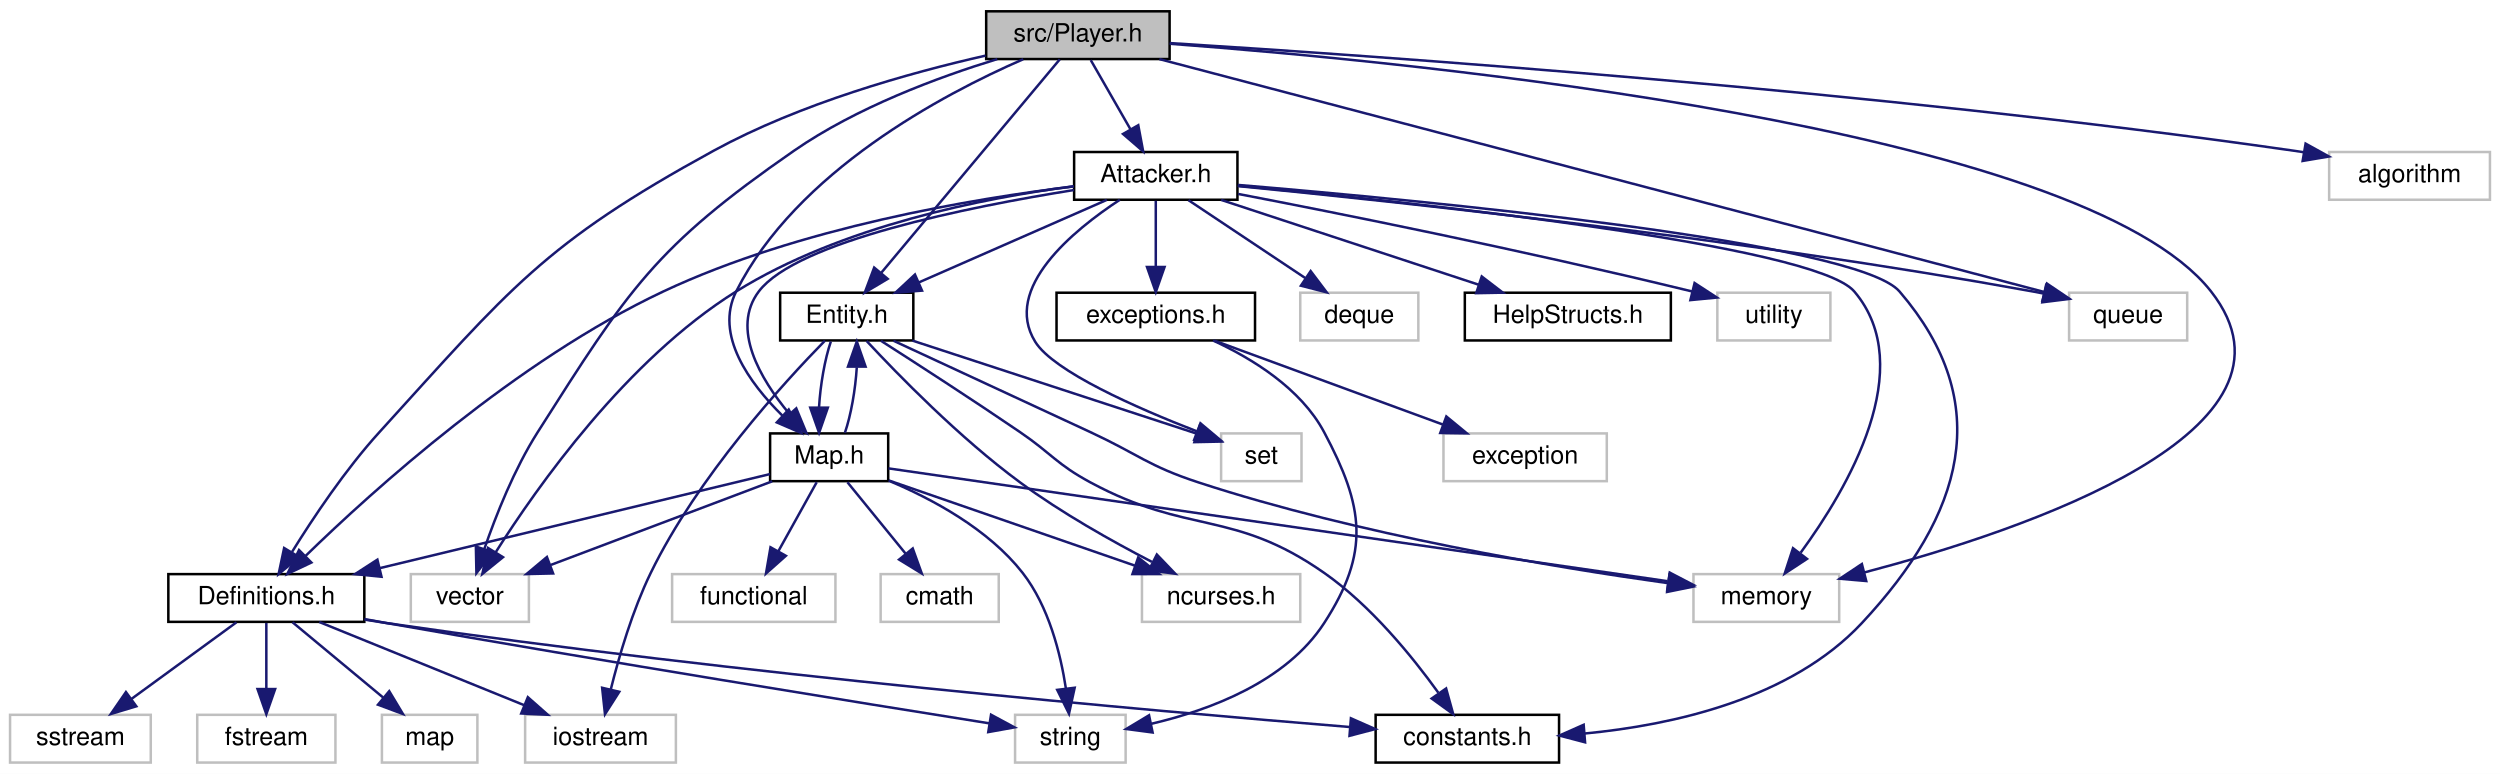
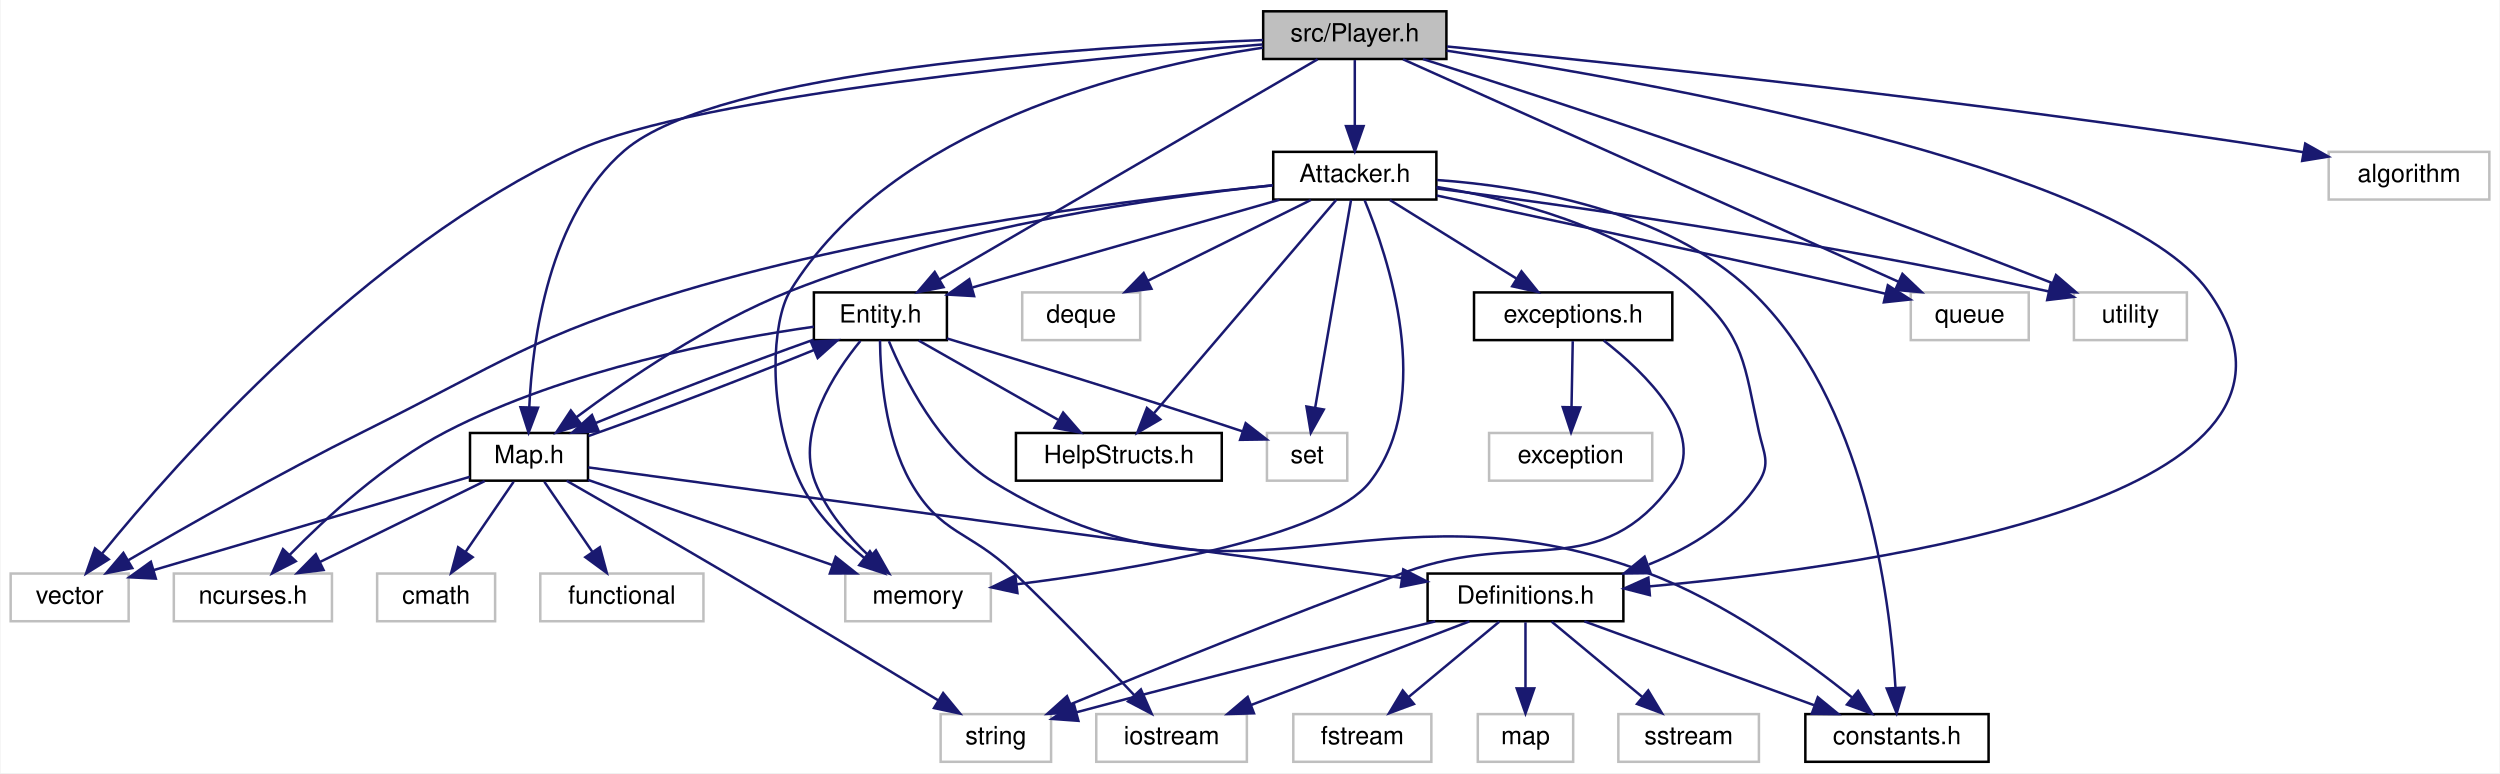
- <svg xmlns="http://www.w3.org/2000/svg" xmlns:xlink="http://www.w3.org/1999/xlink" width="995pt" height="308pt" viewBox="0.00 0.00 995.00 308.00">
+ <svg xmlns="http://www.w3.org/2000/svg" xmlns:xlink="http://www.w3.org/1999/xlink" width="996pt" height="308pt" viewBox="0.00 0.00 995.50 308.00">
  <g id="graph0" class="graph" transform="scale(1 1) rotate(0) translate(4 304)">
-     <polygon fill="white" stroke="transparent" points="-4,4 -4,-304 991,-304 991,4 -4,4" />
+     <polygon fill="white" stroke="transparent" points="-4,4 -4,-304 991.5,-304 991.5,4 -4,4" />
    <g id="node1" class="node">
      <g id="a_node1">
        <a xlink:title=" ">
-           <polygon fill="#bfbfbf" stroke="black" points="388.5,-280.5 388.5,-299.5 461.5,-299.5 461.5,-280.5 388.5,-280.5" />
-           <text text-anchor="middle" x="425" y="-287.5" font-family="Helvetica,sans-Serif" font-size="10.00">src/Player.h</text>
+           <polygon fill="#bfbfbf" stroke="black" points="499,-280.5 499,-299.5 572,-299.5 572,-280.5 499,-280.5" />
+           <text text-anchor="middle" x="535.5" y="-287.5" font-family="Helvetica,sans-Serif" font-size="10.00">src/Player.h</text>
        </a>
      </g>
    </g>
    <g id="node2" class="node">
      <g id="a_node2">
        <a xlink:href="Entity_8h.html" target="_top" xlink:title=" ">
-           <polygon fill="white" stroke="black" points="306.5,-168.5 306.5,-187.5 359.5,-187.5 359.5,-168.5 306.5,-168.5" />
-           <text text-anchor="middle" x="333" y="-175.5" font-family="Helvetica,sans-Serif" font-size="10.00">Entity.h</text>
+           <polygon fill="white" stroke="black" points="320,-168.5 320,-187.5 373,-187.5 373,-168.5 320,-168.5" />
+           <text text-anchor="middle" x="346.5" y="-175.5" font-family="Helvetica,sans-Serif" font-size="10.00">Entity.h</text>
        </a>
      </g>
    </g>
    <g id="edge1" class="edge">
-       <path fill="none" stroke="midnightblue" d="M417.78,-280.37C402.46,-262.05 366.5,-219.05 346.68,-195.36" />
-       <polygon fill="midnightblue" stroke="midnightblue" points="349.29,-193.02 340.19,-187.59 343.92,-197.51 349.29,-193.02" />
+       <path fill="none" stroke="midnightblue" d="M520.67,-280.37C487.96,-261.33 409.41,-215.62 369.95,-192.65" />
+       <polygon fill="midnightblue" stroke="midnightblue" points="371.66,-189.6 361.26,-187.59 368.14,-195.65 371.66,-189.6" />
    </g>
    <g id="node4" class="node">
      <g id="a_node4">
        <a xlink:href="Map_8h.html" target="_top" xlink:title=" ">
-           <polygon fill="white" stroke="black" points="302.5,-112.5 302.5,-131.5 349.5,-131.5 349.5,-112.5 302.5,-112.5" />
-           <text text-anchor="middle" x="326" y="-119.5" font-family="Helvetica,sans-Serif" font-size="10.00">Map.h</text>
-         </a>
-       </g>
-     </g>
-     <g id="edge40" class="edge">
-       <path fill="none" stroke="midnightblue" d="M403.24,-280.43C371.32,-266.52 312.98,-235.69 289,-188 280.32,-170.74 294.23,-151.58 307.4,-138.57" />
-       <polygon fill="midnightblue" stroke="midnightblue" points="309.91,-141.02 314.9,-131.67 305.17,-135.87 309.91,-141.02" />
+           <polygon fill="white" stroke="black" points="183,-112.5 183,-131.5 230,-131.5 230,-112.5 183,-112.5" />
+           <text text-anchor="middle" x="206.5" y="-119.5" font-family="Helvetica,sans-Serif" font-size="10.00">Map.h</text>
+         </a>
+       </g>
+     </g>
+     <g id="edge39" class="edge">
+       <path fill="none" stroke="midnightblue" d="M498.91,-288.04C429.45,-285.47 282.06,-276.28 244.5,-244 214.4,-218.13 207.85,-168.7 206.61,-141.72" />
+       <polygon fill="midnightblue" stroke="midnightblue" points="210.1,-141.57 206.35,-131.66 203.11,-141.75 210.1,-141.57" />
    </g>
    <g id="node5" class="node">
      <g id="a_node5">
        <a xlink:title=" ">
-           <polygon fill="white" stroke="#bfbfbf" points="159.5,-56.5 159.5,-75.5 206.5,-75.5 206.5,-56.5 159.5,-56.5" />
-           <text text-anchor="middle" x="183" y="-63.5" font-family="Helvetica,sans-Serif" font-size="10.00">vector</text>
-         </a>
-       </g>
-     </g>
-     <g id="edge39" class="edge">
-       <path fill="none" stroke="midnightblue" d="M392.9,-280.48C369.18,-273.21 336.83,-261.19 312,-244 256.64,-205.68 246.12,-188.82 210,-132 200.69,-117.35 193.4,-98.95 188.75,-85.47" />
-       <polygon fill="midnightblue" stroke="midnightblue" points="192.05,-84.29 185.61,-75.88 185.4,-86.47 192.05,-84.29" />
+           <polygon fill="white" stroke="#bfbfbf" points="0,-56.5 0,-75.5 47,-75.5 47,-56.5 0,-56.5" />
+           <text text-anchor="middle" x="23.5" y="-63.5" font-family="Helvetica,sans-Serif" font-size="10.00">vector</text>
+         </a>
+       </g>
+     </g>
+     <g id="edge41" class="edge">
+       <path fill="none" stroke="midnightblue" d="M498.74,-286.29C427.52,-280.61 273.53,-266.14 225.5,-244 141.18,-205.14 65.82,-119.64 36.49,-83.57" />
+       <polygon fill="midnightblue" stroke="midnightblue" points="39.04,-81.15 30.05,-75.53 33.57,-85.52 39.04,-81.15" />
    </g>
    <g id="node7" class="node">
      <g id="a_node7">
        <a xlink:title=" ">
-           <polygon fill="white" stroke="#bfbfbf" points="670,-56.5 670,-75.5 728,-75.5 728,-56.5 670,-56.5" />
-           <text text-anchor="middle" x="699" y="-63.5" font-family="Helvetica,sans-Serif" font-size="10.00">memory</text>
-         </a>
-       </g>
-     </g>
-     <g id="edge38" class="edge">
-       <path fill="none" stroke="midnightblue" d="M461.54,-286.58C559.6,-279.24 824.57,-253.59 876,-188 919.39,-132.67 802.38,-93.11 738.05,-76.18" />
-       <polygon fill="midnightblue" stroke="midnightblue" points="738.77,-72.75 728.22,-73.66 737.03,-79.53 738.77,-72.75" />
+           <polygon fill="white" stroke="#bfbfbf" points="332.5,-56.5 332.5,-75.5 390.5,-75.5 390.5,-56.5 332.5,-56.5" />
+           <text text-anchor="middle" x="361.5" y="-63.5" font-family="Helvetica,sans-Serif" font-size="10.00">memory</text>
+         </a>
+       </g>
+     </g>
+     <g id="edge40" class="edge">
+       <path fill="none" stroke="midnightblue" d="M498.87,-285.02C446.18,-277.08 350.89,-253.89 310.5,-188 303.48,-176.55 300.77,-141.23 314.5,-112 320.15,-99.98 330.52,-89.51 340.09,-81.7" />
+       <polygon fill="midnightblue" stroke="midnightblue" points="342.32,-84.4 348.15,-75.55 338.07,-78.83 342.32,-84.4" />
    </g>
    <g id="node11" class="node">
      <g id="a_node11">
        <a xlink:href="Definitions_8h.html" target="_top" xlink:title=" ">
-           <polygon fill="white" stroke="black" points="63,-56.5 63,-75.5 141,-75.5 141,-56.5 63,-56.5" />
-           <text text-anchor="middle" x="102" y="-63.5" font-family="Helvetica,sans-Serif" font-size="10.00">Definitions.h</text>
-         </a>
-       </g>
-     </g>
-     <g id="edge37" class="edge">
-       <path fill="none" stroke="midnightblue" d="M388.24,-281.86C357.93,-275 314.46,-262.84 280,-244 212.2,-206.92 199.01,-189.16 147,-132 133.47,-117.13 120.7,-98 112.24,-84.35" />
-       <polygon fill="midnightblue" stroke="midnightblue" points="115.06,-82.27 106.89,-75.52 109.08,-85.89 115.06,-82.27" />
-     </g>
-     <g id="node17" class="node">
-       <g id="a_node17">
-         <a xlink:href="Attacker_8h.html" target="_top" xlink:title=" ">
-           <polygon fill="white" stroke="black" points="423.5,-224.5 423.5,-243.5 488.5,-243.5 488.5,-224.5 423.5,-224.5" />
-           <text text-anchor="middle" x="456" y="-231.5" font-family="Helvetica,sans-Serif" font-size="10.00">Attacker.h</text>
-         </a>
-       </g>
-     </g>
-     <g id="edge22" class="edge">
-       <path fill="none" stroke="midnightblue" d="M430.12,-280.08C434.41,-272.61 440.66,-261.72 445.94,-252.52" />
-       <polygon fill="midnightblue" stroke="midnightblue" points="449.03,-254.17 450.98,-243.75 442.96,-250.68 449.03,-254.17" />
+           <polygon fill="white" stroke="black" points="564.5,-56.5 564.5,-75.5 642.5,-75.5 642.5,-56.5 564.5,-56.5" />
+           <text text-anchor="middle" x="603.5" y="-63.5" font-family="Helvetica,sans-Serif" font-size="10.00">Definitions.h</text>
+         </a>
+       </g>
+     </g>
+     <g id="edge38" class="edge">
+       <path fill="none" stroke="midnightblue" d="M572.06,-283.82C652.35,-271.59 839.77,-238.15 875.5,-188 933.89,-106.04 746.13,-78.76 652.86,-70.39" />
+       <polygon fill="midnightblue" stroke="midnightblue" points="653.05,-66.9 642.79,-69.53 652.45,-73.87 653.05,-66.9" />
    </g>
    <g id="node18" class="node">
      <g id="a_node18">
-         <a xlink:title=" ">
-           <polygon fill="white" stroke="#bfbfbf" points="819.5,-168.5 819.5,-187.5 866.5,-187.5 866.5,-168.5 819.5,-168.5" />
-           <text text-anchor="middle" x="843" y="-175.5" font-family="Helvetica,sans-Serif" font-size="10.00">queue</text>
-         </a>
-       </g>
-     </g>
-     <g id="edge42" class="edge">
-       <path fill="none" stroke="midnightblue" d="M457.45,-280.46C535.1,-260.03 730.99,-208.48 809.6,-187.79" />
-       <polygon fill="midnightblue" stroke="midnightblue" points="810.68,-191.13 819.46,-185.2 808.89,-184.36 810.68,-191.13" />
+         <a xlink:href="Attacker_8h.html" target="_top" xlink:title=" ">
+           <polygon fill="white" stroke="black" points="503,-224.5 503,-243.5 568,-243.5 568,-224.5 503,-224.5" />
+           <text text-anchor="middle" x="535.5" y="-231.5" font-family="Helvetica,sans-Serif" font-size="10.00">Attacker.h</text>
+         </a>
+       </g>
+     </g>
+     <g id="edge23" class="edge">
+       <path fill="none" stroke="midnightblue" d="M535.5,-280.08C535.5,-273.01 535.5,-262.86 535.5,-253.99" />
+       <polygon fill="midnightblue" stroke="midnightblue" points="539,-253.75 535.5,-243.75 532,-253.75 539,-253.75" />
+     </g>
+     <g id="node21" class="node">
+       <g id="a_node21">
+         <a xlink:title=" ">
+           <polygon fill="white" stroke="#bfbfbf" points="757,-168.5 757,-187.5 804,-187.5 804,-168.5 757,-168.5" />
+           <text text-anchor="middle" x="780.5" y="-175.5" font-family="Helvetica,sans-Serif" font-size="10.00">queue</text>
+         </a>
+       </g>
+     </g>
+     <g id="edge44" class="edge">
+       <path fill="none" stroke="midnightblue" d="M554.72,-280.37C597.66,-261.09 701.54,-214.45 752.01,-191.79" />
+       <polygon fill="midnightblue" stroke="midnightblue" points="753.68,-194.88 761.36,-187.59 750.81,-188.49 753.68,-194.88" />
+     </g>
+     <g id="node23" class="node">
+       <g id="a_node23">
+         <a xlink:title=" ">
+           <polygon fill="white" stroke="#bfbfbf" points="822,-168.5 822,-187.5 867,-187.5 867,-168.5 822,-168.5" />
+           <text text-anchor="middle" x="844.5" y="-175.5" font-family="Helvetica,sans-Serif" font-size="10.00">utility</text>
+         </a>
+       </g>
+     </g>
+     <g id="edge43" class="edge">
+       <path fill="none" stroke="midnightblue" d="M562.65,-280.47C590.38,-271.67 634.61,-257.37 672.5,-244 722.09,-226.5 779.08,-204.6 813.41,-191.22" />
+       <polygon fill="midnightblue" stroke="midnightblue" points="814.85,-194.42 822.89,-187.52 812.3,-187.9 814.85,-194.42" />
    </g>
    <g id="node24" class="node">
      <g id="a_node24">
        <a xlink:title=" ">
-           <polygon fill="white" stroke="#bfbfbf" points="923,-224.5 923,-243.5 987,-243.5 987,-224.5 923,-224.5" />
-           <text text-anchor="middle" x="955" y="-231.5" font-family="Helvetica,sans-Serif" font-size="10.00">algorithm</text>
-         </a>
-       </g>
-     </g>
-     <g id="edge41" class="edge">
-       <path fill="none" stroke="midnightblue" d="M461.58,-286.86C542.52,-281.85 742.78,-267.93 909,-244 910.27,-243.82 911.56,-243.62 912.85,-243.42" />
-       <polygon fill="midnightblue" stroke="midnightblue" points="913.63,-246.84 922.9,-241.71 912.45,-239.94 913.63,-246.84" />
+           <polygon fill="white" stroke="#bfbfbf" points="923.5,-224.5 923.5,-243.5 987.5,-243.5 987.5,-224.5 923.5,-224.5" />
+           <text text-anchor="middle" x="955.5" y="-231.5" font-family="Helvetica,sans-Serif" font-size="10.00">algorithm</text>
+         </a>
+       </g>
+     </g>
+     <g id="edge42" class="edge">
+       <path fill="none" stroke="midnightblue" d="M572.25,-285.48C639.43,-278.85 786.44,-263.42 909.5,-244 910.77,-243.8 912.05,-243.59 913.35,-243.37" />
+       <polygon fill="midnightblue" stroke="midnightblue" points="914.15,-246.79 923.38,-241.6 912.93,-239.89 914.15,-246.79" />
    </g>
    <g id="node3" class="node">
      <g id="a_node3">
        <a xlink:href="constants_8h.html" target="_top" xlink:title=" ">
-           <polygon fill="white" stroke="black" points="543.5,-0.5 543.5,-19.5 616.5,-19.5 616.5,-0.5 543.5,-0.5" />
-           <text text-anchor="middle" x="580" y="-7.5" font-family="Helvetica,sans-Serif" font-size="10.00">constants.h</text>
+           <polygon fill="white" stroke="black" points="715,-0.5 715,-19.5 788,-19.5 788,-0.5 715,-0.5" />
+           <text text-anchor="middle" x="751.5" y="-7.5" font-family="Helvetica,sans-Serif" font-size="10.00">constants.h</text>
        </a>
      </g>
    </g>
    <g id="edge2" class="edge">
-       <path fill="none" stroke="midnightblue" d="M346.6,-168.37C360.6,-159.43 382.98,-144.98 402,-132 414.63,-123.38 416.54,-119.26 430,-112 469.01,-90.95 486.67,-101.39 523,-76 541.57,-63.02 558.05,-42.75 568.46,-28.3" />
-       <polygon fill="midnightblue" stroke="midnightblue" points="571.55,-29.99 574.38,-19.78 565.8,-25.99 571.55,-29.99" />
+       <path fill="none" stroke="midnightblue" d="M349.88,-168.08C355.85,-153.63 369.76,-125.37 391.5,-112 490.87,-50.88 542.2,-116.77 651.5,-76 682.96,-64.27 714.69,-41.32 733.72,-26.07" />
+       <polygon fill="midnightblue" stroke="midnightblue" points="736.01,-28.72 741.53,-19.67 731.58,-23.3 736.01,-28.72" />
    </g>
    <g id="edge3" class="edge">
-       <path fill="none" stroke="midnightblue" d="M326.68,-168.08C324.27,-161.01 322.51,-150.86 321.98,-141.99" />
-       <polygon fill="midnightblue" stroke="midnightblue" points="325.48,-141.76 322,-131.75 318.48,-141.74 325.48,-141.76" />
-     </g>
-     <g id="edge19" class="edge">
-       <path fill="none" stroke="midnightblue" d="M351.6,-168.38C371.13,-159.32 402.72,-144.67 430,-132 449.12,-123.12 452.97,-118.55 473,-112 536.85,-91.13 614.18,-78.27 659.83,-71.9" />
-       <polygon fill="midnightblue" stroke="midnightblue" points="660.46,-75.35 669.9,-70.53 659.51,-68.41 660.46,-75.35" />
+       <path fill="none" stroke="midnightblue" d="M319.9,-168.68C294.87,-159.8 257.89,-145.63 232.94,-135.43" />
+       <polygon fill="midnightblue" stroke="midnightblue" points="234.27,-132.19 223.69,-131.6 231.59,-138.66 234.27,-132.19" />
+     </g>
+     <g id="edge21" class="edge">
+       <path fill="none" stroke="midnightblue" d="M338.55,-168.19C328.31,-155.72 312.69,-132.17 320.5,-112 324.95,-100.5 333.87,-90.13 342.25,-82.25" />
+       <polygon fill="midnightblue" stroke="midnightblue" points="344.74,-84.73 349.96,-75.51 340.13,-79.46 344.74,-84.73" />
    </g>
    <g id="node8" class="node">
      <g id="a_node8">
        <a xlink:title=" ">
-           <polygon fill="white" stroke="#bfbfbf" points="450.5,-56.5 450.5,-75.5 513.5,-75.5 513.5,-56.5 450.5,-56.5" />
-           <text text-anchor="middle" x="482" y="-63.5" font-family="Helvetica,sans-Serif" font-size="10.00">ncurses.h</text>
-         </a>
-       </g>
-     </g>
-     <g id="edge21" class="edge">
-       <path fill="none" stroke="midnightblue" d="M340.91,-168.29C353.17,-155.11 377.87,-129.74 402,-112 418.48,-99.88 438.55,-88.6 454.46,-80.37" />
-       <polygon fill="midnightblue" stroke="midnightblue" points="456.42,-83.3 463.76,-75.65 453.26,-77.05 456.42,-83.3" />
+           <polygon fill="white" stroke="#bfbfbf" points="65,-56.5 65,-75.5 128,-75.5 128,-56.5 65,-56.5" />
+           <text text-anchor="middle" x="96.5" y="-63.5" font-family="Helvetica,sans-Serif" font-size="10.00">ncurses.h</text>
+         </a>
+       </g>
+     </g>
+     <g id="edge18" class="edge">
+       <path fill="none" stroke="midnightblue" d="M319.99,-173.84C284.86,-168.83 221.73,-156.97 173.5,-132 149.12,-119.38 125.69,-97.8 111.21,-83" />
+       <polygon fill="midnightblue" stroke="midnightblue" points="113.57,-80.4 104.14,-75.57 108.5,-85.22 113.57,-80.4" />
    </g>
    <g id="node15" class="node">
      <g id="a_node15">
        <a xlink:title=" ">
-           <polygon fill="white" stroke="#bfbfbf" points="205,-0.5 205,-19.5 265,-19.5 265,-0.5 205,-0.5" />
-           <text text-anchor="middle" x="235" y="-7.5" font-family="Helvetica,sans-Serif" font-size="10.00">iostream</text>
-         </a>
-       </g>
-     </g>
-     <g id="edge18" class="edge">
-       <path fill="none" stroke="midnightblue" d="M324.31,-168.39C308.19,-151.93 273.63,-114.24 255,-76 247.73,-61.07 242.41,-42.93 239.09,-29.61" />
-       <polygon fill="midnightblue" stroke="midnightblue" points="242.47,-28.67 236.78,-19.73 235.65,-30.27 242.47,-28.67" />
+           <polygon fill="white" stroke="#bfbfbf" points="432.5,-0.5 432.5,-19.5 492.5,-19.5 492.5,-0.5 432.5,-0.5" />
+           <text text-anchor="middle" x="462.5" y="-7.5" font-family="Helvetica,sans-Serif" font-size="10.00">iostream</text>
+         </a>
+       </g>
+     </g>
+     <g id="edge20" class="edge">
+       <path fill="none" stroke="midnightblue" d="M346.34,-168.4C346.47,-155.35 348.19,-130.16 358.5,-112 370.47,-90.91 381.94,-92.72 399.5,-76 416.47,-59.85 435.03,-40.47 447.59,-27.1" />
+       <polygon fill="midnightblue" stroke="midnightblue" points="450.29,-29.33 454.56,-19.63 445.17,-24.55 450.29,-29.33" />
    </g>
    <g id="node16" class="node">
      <g id="a_node16">
-         <a xlink:title=" ">
-           <polygon fill="white" stroke="#bfbfbf" points="482,-112.5 482,-131.5 514,-131.5 514,-112.5 482,-112.5" />
-           <text text-anchor="middle" x="498" y="-119.5" font-family="Helvetica,sans-Serif" font-size="10.00">set</text>
-         </a>
-       </g>
-     </g>
-     <g id="edge20" class="edge">
-       <path fill="none" stroke="midnightblue" d="M359.14,-168.44C390.17,-158.29 441.56,-141.47 472.36,-131.39" />
-       <polygon fill="midnightblue" stroke="midnightblue" points="473.54,-134.69 481.96,-128.25 471.36,-128.03 473.54,-134.69" />
+         <a xlink:href="HelpStructs_8h.html" target="_top" xlink:title=" ">
+           <polygon fill="white" stroke="black" points="400.5,-112.5 400.5,-131.5 482.5,-131.5 482.5,-112.5 400.5,-112.5" />
+           <text text-anchor="middle" x="441.5" y="-119.5" font-family="Helvetica,sans-Serif" font-size="10.00">HelpStructs.h</text>
+         </a>
+       </g>
+     </g>
+     <g id="edge19" class="edge">
+       <path fill="none" stroke="midnightblue" d="M361.76,-168.32C376.72,-159.82 399.75,-146.73 417.23,-136.8" />
+       <polygon fill="midnightblue" stroke="midnightblue" points="419.31,-139.64 426.27,-131.65 415.85,-133.55 419.31,-139.64" />
+     </g>
+     <g id="node17" class="node">
+       <g id="a_node17">
+         <a xlink:title=" ">
+           <polygon fill="white" stroke="#bfbfbf" points="500.5,-112.5 500.5,-131.5 532.5,-131.5 532.5,-112.5 500.5,-112.5" />
+           <text text-anchor="middle" x="516.5" y="-119.5" font-family="Helvetica,sans-Serif" font-size="10.00">set</text>
+         </a>
+       </g>
+     </g>
+     <g id="edge22" class="edge">
+       <path fill="none" stroke="midnightblue" d="M373.07,-169.14C400.36,-160.99 444.26,-147.64 490.76,-132.15" />
+       <polygon fill="midnightblue" stroke="midnightblue" points="492.03,-135.41 500.4,-128.92 489.81,-128.77 492.03,-135.41" />
    </g>
    <g id="edge10" class="edge">
-       <path fill="none" stroke="midnightblue" d="M332.27,-131.75C334.69,-138.78 336.45,-148.91 337,-157.8" />
-       <polygon fill="midnightblue" stroke="midnightblue" points="333.5,-158.09 337.01,-168.08 340.5,-158.08 333.5,-158.09" />
+       <path fill="none" stroke="midnightblue" d="M230.23,-130.3C255.25,-139.1 294.23,-154.01 320.16,-164.61" />
+       <polygon fill="midnightblue" stroke="midnightblue" points="318.83,-167.85 329.41,-168.44 321.51,-161.38 318.83,-167.85" />
    </g>
    <g id="edge4" class="edge">
-       <path fill="none" stroke="midnightblue" d="M303.34,-112.44C279.6,-103.48 242.09,-89.31 215.26,-79.18" />
-       <polygon fill="midnightblue" stroke="midnightblue" points="216.14,-75.77 205.55,-75.52 213.67,-82.32 216.14,-75.77" />
+       <path fill="none" stroke="midnightblue" d="M182.95,-114.05C150.92,-104.6 93.44,-87.64 56.95,-76.87" />
+       <polygon fill="midnightblue" stroke="midnightblue" points="57.83,-73.48 47.25,-74.01 55.85,-80.2 57.83,-73.48" />
    </g>
    <g id="node6" class="node">
      <g id="a_node6">
        <a xlink:title=" ">
-           <polygon fill="white" stroke="#bfbfbf" points="400,-0.5 400,-19.5 444,-19.5 444,-0.5 400,-0.5" />
-           <text text-anchor="middle" x="422" y="-7.5" font-family="Helvetica,sans-Serif" font-size="10.00">string</text>
+           <polygon fill="white" stroke="#bfbfbf" points="370.5,-0.5 370.5,-19.5 414.5,-19.5 414.5,-0.5 370.5,-0.5" />
+           <text text-anchor="middle" x="392.5" y="-7.5" font-family="Helvetica,sans-Serif" font-size="10.00">string</text>
        </a>
      </g>
    </g>
    <g id="edge5" class="edge">
-       <path fill="none" stroke="midnightblue" d="M349.8,-112.64C366.94,-105.45 389.37,-93.45 403,-76 413.39,-62.69 418.11,-43.86 420.24,-29.89" />
-       <polygon fill="midnightblue" stroke="midnightblue" points="423.72,-30.28 421.46,-19.93 416.77,-29.43 423.72,-30.28" />
+       <path fill="none" stroke="midnightblue" d="M221.5,-112.46C237.24,-103.46 262.68,-88.86 284.5,-76 314.03,-58.6 347.85,-38.16 369.66,-24.91" />
+       <polygon fill="midnightblue" stroke="midnightblue" points="371.5,-27.89 378.23,-19.71 367.86,-21.91 371.5,-27.89" />
    </g>
    <g id="edge6" class="edge">
-       <path fill="none" stroke="midnightblue" d="M349.62,-117.58C412.1,-108.54 582.23,-83.91 659.67,-72.69" />
-       <polygon fill="midnightblue" stroke="midnightblue" points="660.56,-76.1 669.96,-71.2 659.56,-69.17 660.56,-76.1" />
+       <path fill="none" stroke="midnightblue" d="M230.04,-112.8C255.99,-103.76 297.95,-89.14 327.47,-78.85" />
+       <polygon fill="midnightblue" stroke="midnightblue" points="328.68,-82.14 336.97,-75.55 326.37,-75.53 328.68,-82.14" />
    </g>
    <g id="edge7" class="edge">
-       <path fill="none" stroke="midnightblue" d="M349.69,-112.8C375.81,-103.76 418.04,-89.14 447.75,-78.85" />
-       <polygon fill="midnightblue" stroke="midnightblue" points="449,-82.13 457.31,-75.55 446.71,-75.51 449,-82.13" />
+       <path fill="none" stroke="midnightblue" d="M188.83,-112.32C171.11,-103.62 143.6,-90.12 123.21,-80.11" />
+       <polygon fill="midnightblue" stroke="midnightblue" points="124.65,-76.92 114.13,-75.65 121.56,-83.2 124.65,-76.92" />
    </g>
    <g id="node9" class="node">
      <g id="a_node9">
        <a xlink:title=" ">
-           <polygon fill="white" stroke="#bfbfbf" points="263.5,-56.5 263.5,-75.5 328.5,-75.5 328.5,-56.5 263.5,-56.5" />
-           <text text-anchor="middle" x="296" y="-63.5" font-family="Helvetica,sans-Serif" font-size="10.00">functional</text>
+           <polygon fill="white" stroke="#bfbfbf" points="211,-56.5 211,-75.5 276,-75.5 276,-56.5 211,-56.5" />
+           <text text-anchor="middle" x="243.5" y="-63.5" font-family="Helvetica,sans-Serif" font-size="10.00">functional</text>
        </a>
      </g>
    </g>
    <g id="edge8" class="edge">
-       <path fill="none" stroke="midnightblue" d="M321.05,-112.08C316.9,-104.61 310.85,-93.72 305.73,-84.52" />
-       <polygon fill="midnightblue" stroke="midnightblue" points="308.78,-82.79 300.86,-75.75 302.66,-86.19 308.78,-82.79" />
+       <path fill="none" stroke="midnightblue" d="M212.61,-112.08C217.78,-104.53 225.35,-93.49 231.69,-84.23" />
+       <polygon fill="midnightblue" stroke="midnightblue" points="234.74,-85.98 237.5,-75.75 228.96,-82.02 234.74,-85.98" />
    </g>
    <g id="node10" class="node">
      <g id="a_node10">
        <a xlink:title=" ">
-           <polygon fill="white" stroke="#bfbfbf" points="346.5,-56.5 346.5,-75.5 393.5,-75.5 393.5,-56.5 346.5,-56.5" />
-           <text text-anchor="middle" x="370" y="-63.5" font-family="Helvetica,sans-Serif" font-size="10.00">cmath</text>
+           <polygon fill="white" stroke="#bfbfbf" points="146,-56.5 146,-75.5 193,-75.5 193,-56.5 146,-56.5" />
+           <text text-anchor="middle" x="169.5" y="-63.5" font-family="Helvetica,sans-Serif" font-size="10.00">cmath</text>
        </a>
      </g>
    </g>
    <g id="edge9" class="edge">
-       <path fill="none" stroke="midnightblue" d="M333.27,-112.08C339.54,-104.38 348.79,-93.03 356.43,-83.65" />
-       <polygon fill="midnightblue" stroke="midnightblue" points="359.27,-85.71 362.87,-75.75 353.84,-81.29 359.27,-85.71" />
+       <path fill="none" stroke="midnightblue" d="M200.39,-112.08C195.22,-104.53 187.65,-93.49 181.31,-84.23" />
+       <polygon fill="midnightblue" stroke="midnightblue" points="184.04,-82.02 175.5,-75.75 178.26,-85.98 184.04,-82.02" />
    </g>
    <g id="edge11" class="edge">
-       <path fill="none" stroke="midnightblue" d="M302.45,-115.32C265.72,-106.47 194.14,-89.21 147.21,-77.9" />
-       <polygon fill="midnightblue" stroke="midnightblue" points="147.84,-74.45 137.3,-75.51 146.2,-81.26 147.84,-74.45" />
+       <path fill="none" stroke="midnightblue" d="M230.15,-117.78C293.51,-109.17 468.12,-85.41 554.2,-73.71" />
+       <polygon fill="midnightblue" stroke="midnightblue" points="554.81,-77.15 564.25,-72.34 553.87,-70.22 554.81,-77.15" />
    </g>
    <g id="edge17" class="edge">
-       <path fill="none" stroke="midnightblue" d="M141.25,-57.37C144.21,-56.88 147.15,-56.42 150,-56 288.79,-35.76 454.07,-21.09 533.22,-14.65" />
-       <polygon fill="midnightblue" stroke="midnightblue" points="533.66,-18.12 543.35,-13.83 533.1,-11.14 533.66,-18.12" />
+       <path fill="none" stroke="midnightblue" d="M626.95,-56.44C651.63,-47.44 690.69,-33.19 718.48,-23.05" />
+       <polygon fill="midnightblue" stroke="midnightblue" points="719.96,-26.23 728.16,-19.52 717.56,-19.66 719.96,-26.23" />
    </g>
    <g id="edge14" class="edge">
-       <path fill="none" stroke="midnightblue" d="M141.02,-57.61C144.06,-57.06 147.08,-56.52 150,-56 236.47,-40.74 338.69,-24.24 389.68,-16.12" />
-       <polygon fill="midnightblue" stroke="midnightblue" points="390.43,-19.54 399.76,-14.51 389.33,-12.63 390.43,-19.54" />
+       <path fill="none" stroke="midnightblue" d="M567.54,-56.43C533.19,-48.15 479.74,-35.03 424.74,-20.27" />
+       <polygon fill="midnightblue" stroke="midnightblue" points="425.39,-16.82 414.82,-17.59 423.57,-23.57 425.39,-16.82" />
    </g>
    <g id="node12" class="node">
      <g id="a_node12">
        <a xlink:title=" ">
-           <polygon fill="white" stroke="#bfbfbf" points="74.5,-0.5 74.5,-19.5 129.5,-19.5 129.5,-0.5 74.5,-0.5" />
-           <text text-anchor="middle" x="102" y="-7.5" font-family="Helvetica,sans-Serif" font-size="10.00">fstream</text>
+           <polygon fill="white" stroke="#bfbfbf" points="511,-0.5 511,-19.5 566,-19.5 566,-0.5 511,-0.5" />
+           <text text-anchor="middle" x="538.5" y="-7.5" font-family="Helvetica,sans-Serif" font-size="10.00">fstream</text>
        </a>
      </g>
    </g>
    <g id="edge12" class="edge">
-       <path fill="none" stroke="midnightblue" d="M102,-56.08C102,-49.01 102,-38.86 102,-29.99" />
-       <polygon fill="midnightblue" stroke="midnightblue" points="105.5,-29.75 102,-19.75 98.5,-29.75 105.5,-29.75" />
+       <path fill="none" stroke="midnightblue" d="M593.06,-56.32C583.35,-48.26 568.68,-36.08 557,-26.37" />
+       <polygon fill="midnightblue" stroke="midnightblue" points="559.06,-23.53 549.13,-19.83 554.59,-28.92 559.06,-23.53" />
    </g>
    <g id="node13" class="node">
      <g id="a_node13">
        <a xlink:title=" ">
-           <polygon fill="white" stroke="#bfbfbf" points="148,-0.5 148,-19.5 186,-19.5 186,-0.5 148,-0.5" />
-           <text text-anchor="middle" x="167" y="-7.5" font-family="Helvetica,sans-Serif" font-size="10.00">map</text>
+           <polygon fill="white" stroke="#bfbfbf" points="584.5,-0.5 584.5,-19.5 622.5,-19.5 622.5,-0.5 584.5,-0.5" />
+           <text text-anchor="middle" x="603.5" y="-7.5" font-family="Helvetica,sans-Serif" font-size="10.00">map</text>
        </a>
      </g>
    </g>
    <g id="edge13" class="edge">
-       <path fill="none" stroke="midnightblue" d="M112.44,-56.32C122.15,-48.26 136.82,-36.08 148.5,-26.37" />
-       <polygon fill="midnightblue" stroke="midnightblue" points="150.91,-28.92 156.37,-19.83 146.44,-23.53 150.91,-28.92" />
+       <path fill="none" stroke="midnightblue" d="M603.5,-56.08C603.5,-49.01 603.5,-38.86 603.5,-29.99" />
+       <polygon fill="midnightblue" stroke="midnightblue" points="607,-29.75 603.5,-19.75 600,-29.75 607,-29.75" />
    </g>
    <g id="node14" class="node">
      <g id="a_node14">
        <a xlink:title=" ">
-           <polygon fill="white" stroke="#bfbfbf" points="0,-0.5 0,-19.5 56,-19.5 56,-0.5 0,-0.5" />
-           <text text-anchor="middle" x="28" y="-7.5" font-family="Helvetica,sans-Serif" font-size="10.00">sstream</text>
+           <polygon fill="white" stroke="#bfbfbf" points="640.5,-0.5 640.5,-19.5 696.5,-19.5 696.5,-0.5 640.5,-0.5" />
+           <text text-anchor="middle" x="668.5" y="-7.5" font-family="Helvetica,sans-Serif" font-size="10.00">sstream</text>
        </a>
      </g>
    </g>
    <g id="edge15" class="edge">
-       <path fill="none" stroke="midnightblue" d="M90.11,-56.32C78.85,-48.11 61.71,-35.6 48.29,-25.81" />
-       <polygon fill="midnightblue" stroke="midnightblue" points="50.25,-22.9 40.11,-19.83 46.12,-28.56 50.25,-22.9" />
+       <path fill="none" stroke="midnightblue" d="M613.94,-56.32C623.65,-48.26 638.32,-36.08 650,-26.37" />
+       <polygon fill="midnightblue" stroke="midnightblue" points="652.41,-28.92 657.87,-19.83 647.94,-23.53 652.41,-28.92" />
    </g>
    <g id="edge16" class="edge">
-       <path fill="none" stroke="midnightblue" d="M123.07,-56.44C145.06,-47.52 179.73,-33.44 204.66,-23.32" />
-       <polygon fill="midnightblue" stroke="midnightblue" points="206.08,-26.52 214.02,-19.52 203.44,-20.04 206.08,-26.52" />
-     </g>
-     <g id="edge23" class="edge">
-       <path fill="none" stroke="midnightblue" d="M436.51,-224.44C416.36,-215.6 384.68,-201.69 361.67,-191.59" />
-       <polygon fill="midnightblue" stroke="midnightblue" points="362.96,-188.33 352.4,-187.52 360.15,-194.74 362.96,-188.33" />
+       <path fill="none" stroke="midnightblue" d="M581.16,-56.44C557.75,-47.48 520.76,-33.31 494.31,-23.18" />
+       <polygon fill="midnightblue" stroke="midnightblue" points="495.33,-19.82 484.74,-19.52 492.82,-26.36 495.33,-19.82" />
    </g>
    <g id="edge24" class="edge">
-       <path fill="none" stroke="midnightblue" d="M488.76,-230.4C562.21,-224.25 734.98,-207.81 752,-188 790.49,-143.22 777.31,-99.15 737,-56 708.81,-25.83 661.89,-15.42 626.67,-12.06" />
-       <polygon fill="midnightblue" stroke="midnightblue" points="626.86,-8.56 616.61,-11.25 626.3,-15.54 626.86,-8.56" />
+       <path fill="none" stroke="midnightblue" d="M505.55,-224.44C472.39,-214.97 418.93,-199.69 383.26,-189.5" />
+       <polygon fill="midnightblue" stroke="midnightblue" points="383.83,-186.03 373.25,-186.64 381.91,-192.76 383.83,-186.03" />
+     </g>
+     <g id="edge25" class="edge">
+       <path fill="none" stroke="midnightblue" d="M568.28,-232.28C603.63,-229.76 659.41,-220.44 693.5,-188 738.74,-144.96 748.73,-66.14 750.91,-30.01" />
+       <polygon fill="midnightblue" stroke="midnightblue" points="754.41,-30.03 751.38,-19.88 747.42,-29.71 754.41,-30.03" />
+     </g>
+     <g id="edge26" class="edge">
+       <path fill="none" stroke="midnightblue" d="M502.79,-230.18C458.04,-225.51 375.85,-213.95 310.5,-188 278.44,-175.27 245.3,-152.62 225.29,-137.7" />
+       <polygon fill="midnightblue" stroke="midnightblue" points="227.4,-134.9 217.32,-131.64 223.17,-140.48 227.4,-134.9" />
+     </g>
+     <g id="edge32" class="edge">
+       <path fill="none" stroke="midnightblue" d="M502.73,-230.15C451.62,-225.11 350.21,-212.76 267.5,-188 208.4,-170.31 195.74,-159.45 140.5,-132 107.4,-115.55 70.25,-94.44 46.88,-80.82" />
+       <polygon fill="midnightblue" stroke="midnightblue" points="48.44,-77.68 38.04,-75.65 44.9,-83.72 48.44,-77.68" />
+     </g>
+     <g id="edge34" class="edge">
+       <path fill="none" stroke="midnightblue" d="M539.41,-224.24C548.42,-202.58 567.91,-145.82 541.5,-112 524.37,-90.06 448.34,-77.24 400.74,-71.22" />
+       <polygon fill="midnightblue" stroke="midnightblue" points="401.1,-67.74 390.75,-70 400.26,-74.68 401.1,-67.74" />
+     </g>
+     <g id="edge31" class="edge">
+       <path fill="none" stroke="midnightblue" d="M568.05,-229.52C597.91,-224.77 641.75,-213.67 670.5,-188 690.97,-169.72 690.58,-158.8 696.5,-132 698.42,-123.32 701.22,-119.53 696.5,-112 686.62,-96.25 669.5,-85.87 652.61,-79.11" />
+       <polygon fill="midnightblue" stroke="midnightblue" points="653.35,-75.65 642.75,-75.52 650.96,-82.23 653.35,-75.65" />
    </g>
    <g id="edge30" class="edge">
-       <path fill="none" stroke="midnightblue" d="M423.43,-228.37C381.74,-221.71 313.08,-207.97 298,-188 286.84,-173.22 298.53,-153.31 310.03,-139.44" />
-       <polygon fill="midnightblue" stroke="midnightblue" points="312.91,-141.47 316.96,-131.68 307.68,-136.81 312.91,-141.47" />
-     </g>
-     <g id="edge25" class="edge">
-       <path fill="none" stroke="midnightblue" d="M423.31,-229.88C387.92,-225.26 330.92,-214.12 289,-188 245.51,-160.9 209.91,-110.5 193.23,-84.11" />
-       <polygon fill="midnightblue" stroke="midnightblue" points="196.19,-82.24 187.96,-75.56 190.23,-85.91 196.19,-82.24" />
-     </g>
-     <g id="edge27" class="edge">
-       <path fill="none" stroke="midnightblue" d="M488.6,-230.08C558.59,-223.48 718.21,-206.55 734,-188 759.75,-157.74 731.32,-109.49 712.65,-84.02" />
-       <polygon fill="midnightblue" stroke="midnightblue" points="715.18,-81.57 706.32,-75.74 709.61,-85.82 715.18,-81.57" />
-     </g>
-     <g id="edge35" class="edge">
-       <path fill="none" stroke="midnightblue" d="M423.39,-229.81C383.33,-224.95 314.02,-213.41 260,-188 201.63,-160.55 144.37,-108.79 117.64,-82.77" />
-       <polygon fill="midnightblue" stroke="midnightblue" points="119.93,-80.11 110.36,-75.58 115.01,-85.09 119.93,-80.11" />
-     </g>
-     <g id="edge26" class="edge">
-       <path fill="none" stroke="midnightblue" d="M441.69,-224.49C423.21,-212.37 394.87,-189.24 408,-168 415.31,-156.17 448.35,-141.64 472.29,-132.35" />
-       <polygon fill="midnightblue" stroke="midnightblue" points="473.77,-135.53 481.88,-128.72 471.29,-128.99 473.77,-135.53" />
-     </g>
-     <g id="edge28" class="edge">
-       <path fill="none" stroke="midnightblue" d="M488.9,-229.91C550.99,-223.84 689.61,-209.05 805,-188 806.46,-187.73 807.95,-187.45 809.45,-187.15" />
-       <polygon fill="midnightblue" stroke="midnightblue" points="810.33,-190.54 819.36,-185 808.85,-183.69 810.33,-190.54" />
+       <path fill="none" stroke="midnightblue" d="M528.12,-224.37C512.47,-206.05 475.72,-163.05 455.48,-139.36" />
+       <polygon fill="midnightblue" stroke="midnightblue" points="458,-136.92 448.84,-131.59 452.68,-141.47 458,-136.92" />
+     </g>
+     <g id="edge33" class="edge">
+       <path fill="none" stroke="midnightblue" d="M534.01,-224.37C530.94,-206.62 523.87,-165.67 519.71,-141.6" />
+       <polygon fill="midnightblue" stroke="midnightblue" points="523.14,-140.85 517.98,-131.59 516.24,-142.04 523.14,-140.85" />
    </g>
    <g id="node19" class="node">
      <g id="a_node19">
-         <a xlink:title=" ">
-           <polygon fill="white" stroke="#bfbfbf" points="513.5,-168.5 513.5,-187.5 560.5,-187.5 560.5,-168.5 513.5,-168.5" />
-           <text text-anchor="middle" x="537" y="-175.5" font-family="Helvetica,sans-Serif" font-size="10.00">deque</text>
-         </a>
-       </g>
-     </g>
-     <g id="edge29" class="edge">
-       <path fill="none" stroke="midnightblue" d="M469.01,-224.32C481.53,-215.98 500.68,-203.21 515.47,-193.35" />
-       <polygon fill="midnightblue" stroke="midnightblue" points="517.64,-196.11 524.02,-187.65 513.76,-190.29 517.64,-196.11" />
+         <a xlink:href="exceptions_8h.html" target="_top" xlink:title=" ">
+           <polygon fill="white" stroke="black" points="583,-168.5 583,-187.5 662,-187.5 662,-168.5 583,-168.5" />
+           <text text-anchor="middle" x="622.5" y="-175.5" font-family="Helvetica,sans-Serif" font-size="10.00">exceptions.h</text>
+         </a>
+       </g>
+     </g>
+     <g id="edge27" class="edge">
+       <path fill="none" stroke="midnightblue" d="M549.48,-224.32C563.05,-215.9 583.88,-202.97 599.82,-193.07" />
+       <polygon fill="midnightblue" stroke="midnightblue" points="601.91,-195.9 608.56,-187.65 598.21,-189.95 601.91,-195.9" />
+     </g>
+     <g id="edge35" class="edge">
+       <path fill="none" stroke="midnightblue" d="M568.17,-226.09C609,-217.42 680.99,-201.97 742.5,-188 743.95,-187.67 745.42,-187.33 746.91,-186.99" />
+       <polygon fill="midnightblue" stroke="midnightblue" points="747.86,-190.36 756.8,-184.68 746.27,-183.55 747.86,-190.36" />
+     </g>
+     <g id="node22" class="node">
+       <g id="a_node22">
+         <a xlink:title=" ">
+           <polygon fill="white" stroke="#bfbfbf" points="403,-168.5 403,-187.5 450,-187.5 450,-168.5 403,-168.5" />
+           <text text-anchor="middle" x="426.5" y="-175.5" font-family="Helvetica,sans-Serif" font-size="10.00">deque</text>
+         </a>
+       </g>
+     </g>
+     <g id="edge36" class="edge">
+       <path fill="none" stroke="midnightblue" d="M517.99,-224.32C500.43,-215.62 473.17,-202.12 452.97,-192.11" />
+       <polygon fill="midnightblue" stroke="midnightblue" points="454.48,-188.96 443.97,-187.65 451.38,-195.23 454.48,-188.96" />
+     </g>
+     <g id="edge37" class="edge">
+       <path fill="none" stroke="midnightblue" d="M568.14,-228.92C618.39,-222.37 717.87,-208.36 811.89,-187.91" />
+       <polygon fill="midnightblue" stroke="midnightblue" points="812.84,-191.28 821.85,-185.71 811.34,-184.45 812.84,-191.28" />
+     </g>
+     <g id="edge28" class="edge">
+       <path fill="none" stroke="midnightblue" d="M634.66,-168.34C650.99,-155.63 676.42,-131.37 662.5,-112 633.22,-71.25 602.6,-93.3 555.5,-76 508.59,-58.77 454.87,-36.93 422.33,-23.47" />
+       <polygon fill="midnightblue" stroke="midnightblue" points="423.52,-20.17 412.95,-19.57 420.84,-26.64 423.52,-20.17" />
    </g>
    <g id="node20" class="node">
      <g id="a_node20">
-         <a xlink:href="exceptions_8h.html" target="_top" xlink:title=" ">
-           <polygon fill="white" stroke="black" points="416.5,-168.5 416.5,-187.5 495.5,-187.5 495.5,-168.5 416.5,-168.5" />
-           <text text-anchor="middle" x="456" y="-175.5" font-family="Helvetica,sans-Serif" font-size="10.00">exceptions.h</text>
-         </a>
-       </g>
-     </g>
-     <g id="edge31" class="edge">
-       <path fill="none" stroke="midnightblue" d="M456,-224.08C456,-217.01 456,-206.86 456,-197.99" />
-       <polygon fill="midnightblue" stroke="midnightblue" points="459.5,-197.75 456,-187.75 452.5,-197.75 459.5,-197.75" />
-     </g>
-     <g id="node22" class="node">
-       <g id="a_node22">
-         <a xlink:href="HelpStructs_8h.html" target="_top" xlink:title=" ">
-           <polygon fill="white" stroke="black" points="579,-168.5 579,-187.5 661,-187.5 661,-168.5 579,-168.5" />
-           <text text-anchor="middle" x="620" y="-175.5" font-family="Helvetica,sans-Serif" font-size="10.00">HelpStructs.h</text>
-         </a>
-       </g>
-     </g>
-     <g id="edge34" class="edge">
-       <path fill="none" stroke="midnightblue" d="M481.99,-224.44C509.7,-215.32 553.75,-200.81 584.62,-190.65" />
-       <polygon fill="midnightblue" stroke="midnightblue" points="585.73,-193.97 594.14,-187.52 583.54,-187.32 585.73,-193.97" />
-     </g>
-     <g id="node23" class="node">
-       <g id="a_node23">
-         <a xlink:title=" ">
-           <polygon fill="white" stroke="#bfbfbf" points="679.5,-168.5 679.5,-187.5 724.5,-187.5 724.5,-168.5 679.5,-168.5" />
-           <text text-anchor="middle" x="702" y="-175.5" font-family="Helvetica,sans-Serif" font-size="10.00">utility</text>
-         </a>
-       </g>
-     </g>
-     <g id="edge36" class="edge">
-       <path fill="none" stroke="midnightblue" d="M488.78,-226.81C529.02,-219.07 599.52,-205 669.46,-188" />
-       <polygon fill="midnightblue" stroke="midnightblue" points="670.44,-191.36 679.32,-185.58 668.78,-184.56 670.44,-191.36" />
-     </g>
-     <g id="edge32" class="edge">
-       <path fill="none" stroke="midnightblue" d="M478.79,-168.47C494.33,-161.32 513.71,-149.44 523,-132 538.89,-102.19 541.39,-84.33 523,-56 507.88,-32.72 477.62,-21.38 454.14,-15.92" />
-       <polygon fill="midnightblue" stroke="midnightblue" points="454.74,-12.47 444.24,-13.86 453.32,-19.32 454.74,-12.47" />
-     </g>
-     <g id="node21" class="node">
-       <g id="a_node21">
-         <a xlink:title=" ">
-           <polygon fill="white" stroke="#bfbfbf" points="570.5,-112.5 570.5,-131.5 635.5,-131.5 635.5,-112.5 570.5,-112.5" />
-           <text text-anchor="middle" x="603" y="-119.5" font-family="Helvetica,sans-Serif" font-size="10.00">exception</text>
-         </a>
-       </g>
-     </g>
-     <g id="edge33" class="edge">
-       <path fill="none" stroke="midnightblue" d="M479.29,-168.44C503.81,-159.44 542.6,-145.19 570.2,-135.05" />
-       <polygon fill="midnightblue" stroke="midnightblue" points="571.64,-138.25 579.82,-131.52 569.22,-131.68 571.64,-138.25" />
+         <a xlink:title=" ">
+           <polygon fill="white" stroke="#bfbfbf" points="589,-112.5 589,-131.5 654,-131.5 654,-112.5 589,-112.5" />
+           <text text-anchor="middle" x="621.5" y="-119.5" font-family="Helvetica,sans-Serif" font-size="10.00">exception</text>
+         </a>
+       </g>
+     </g>
+     <g id="edge29" class="edge">
+       <path fill="none" stroke="midnightblue" d="M622.33,-168.08C622.2,-161.01 622.02,-150.86 621.85,-141.99" />
+       <polygon fill="midnightblue" stroke="midnightblue" points="625.35,-141.68 621.66,-131.75 618.35,-141.81 625.35,-141.68" />
    </g>
  </g>
</svg>
